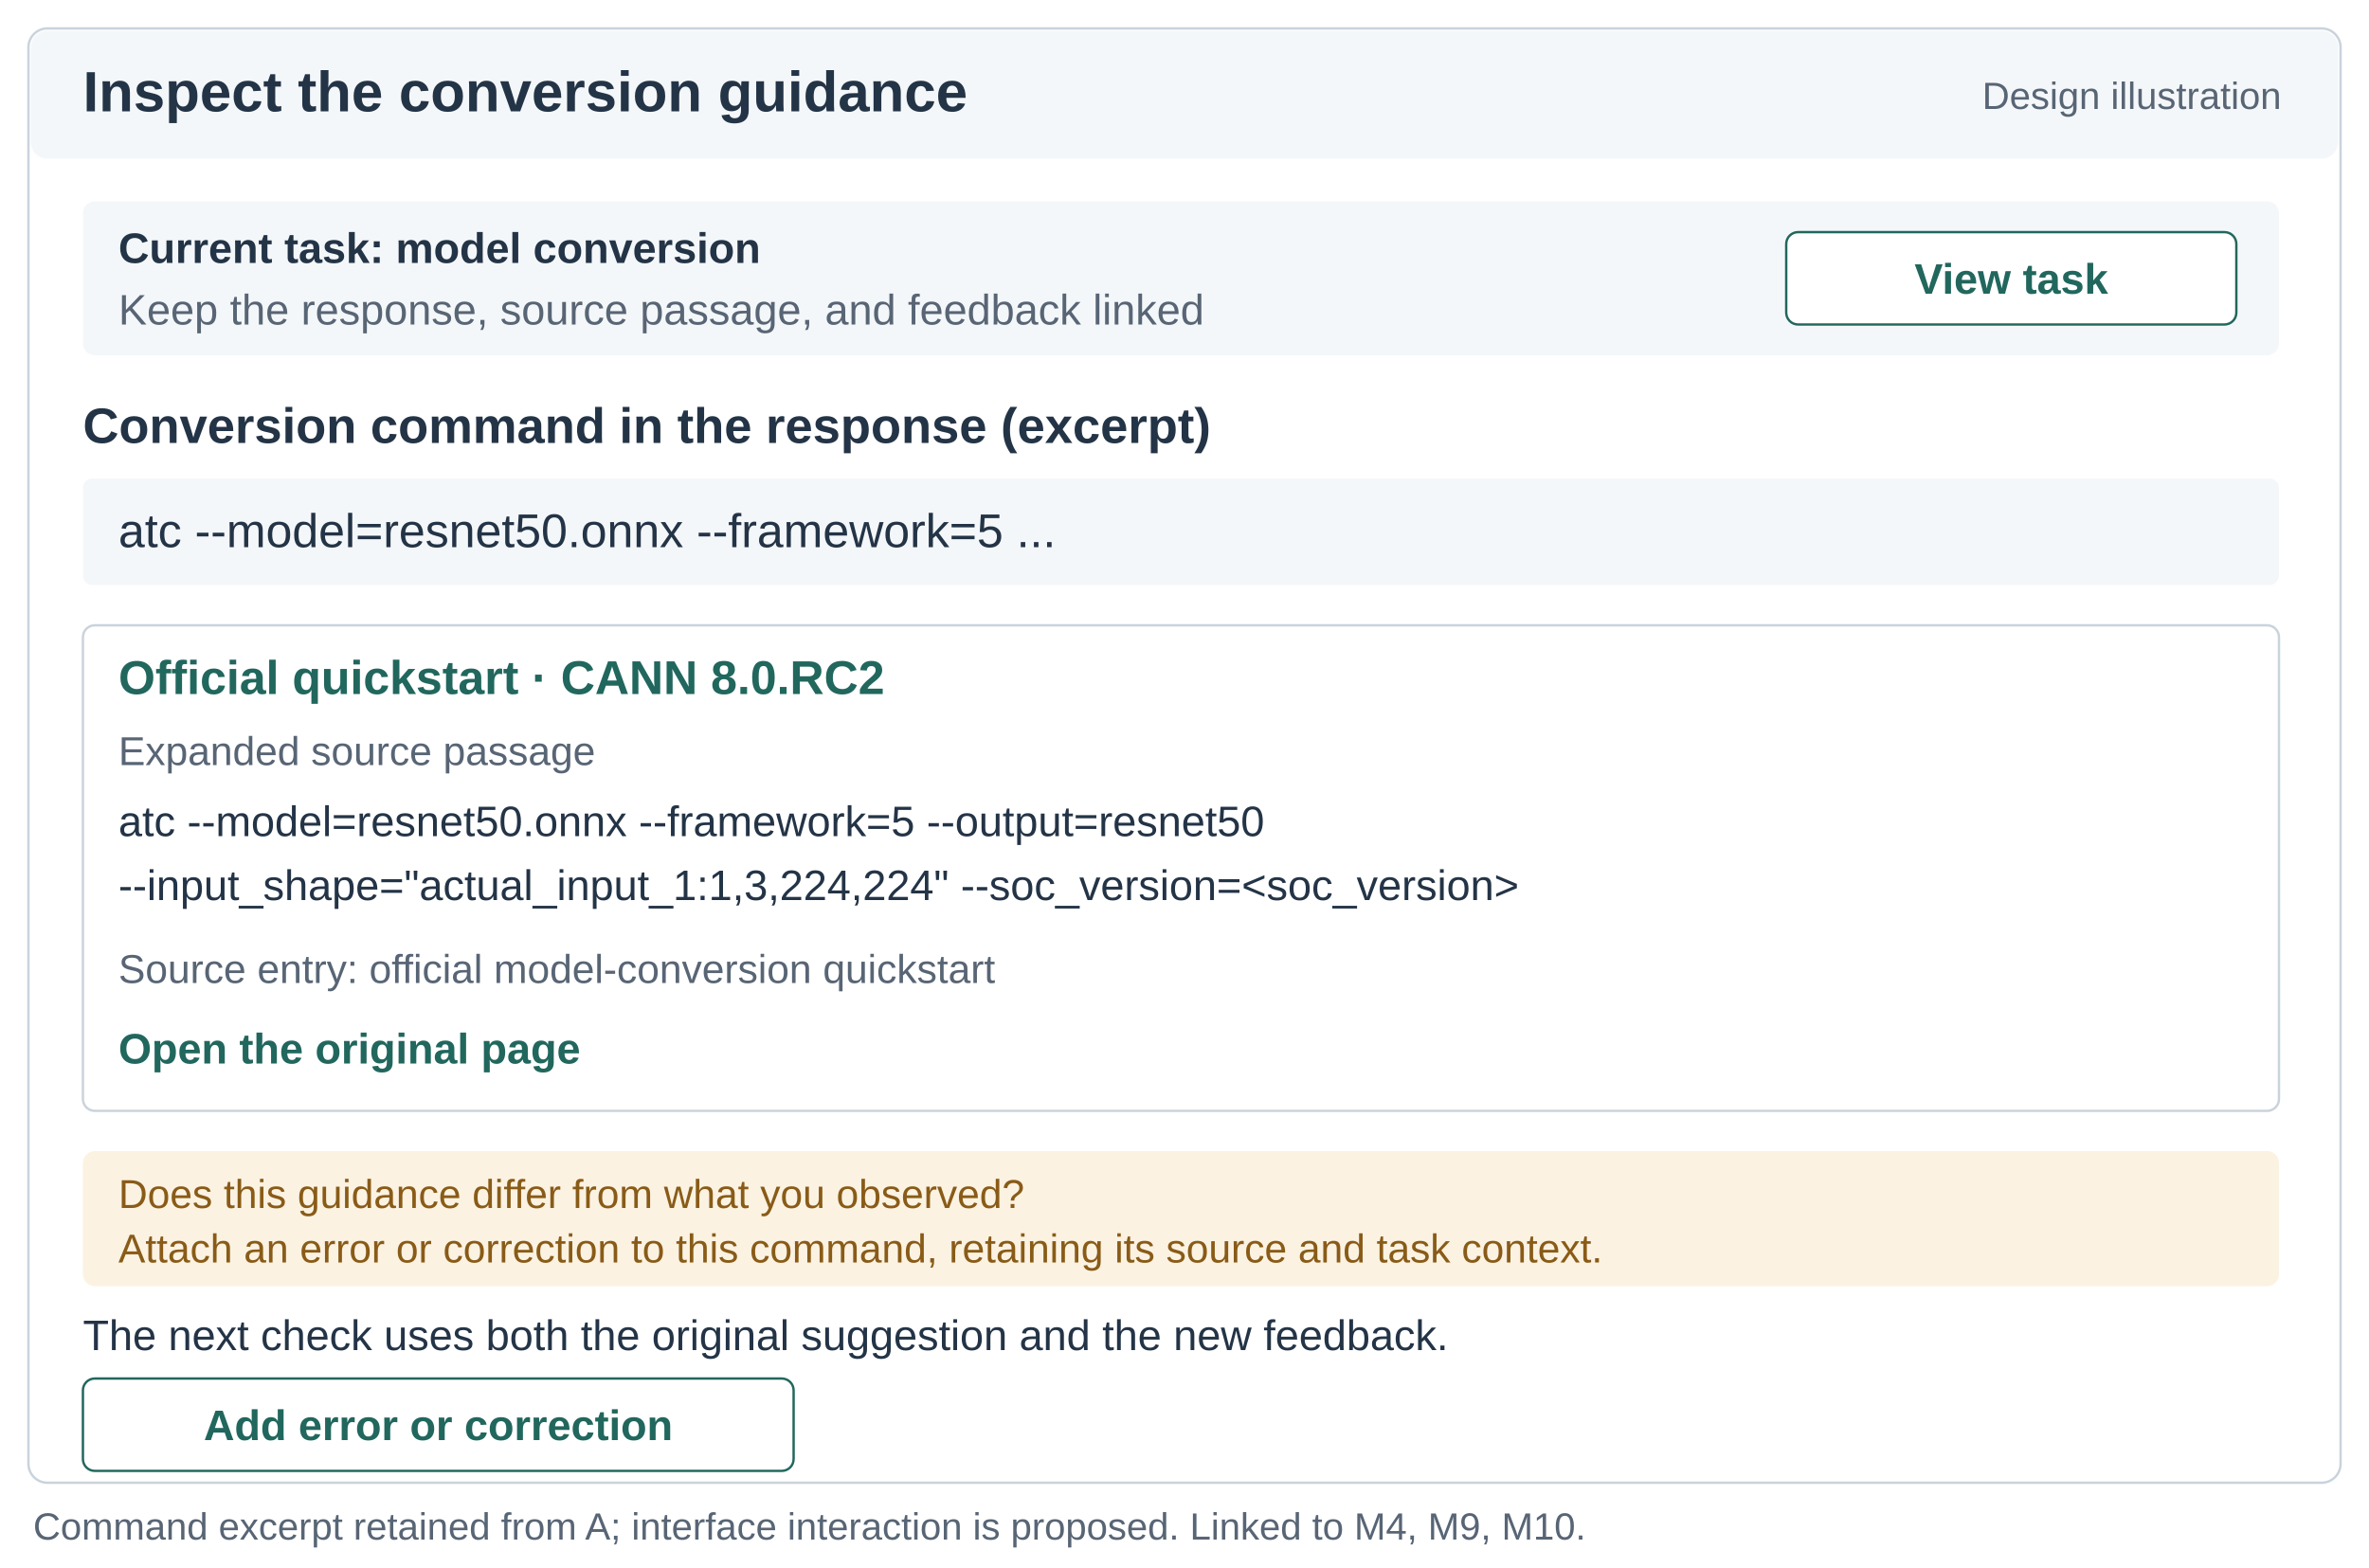
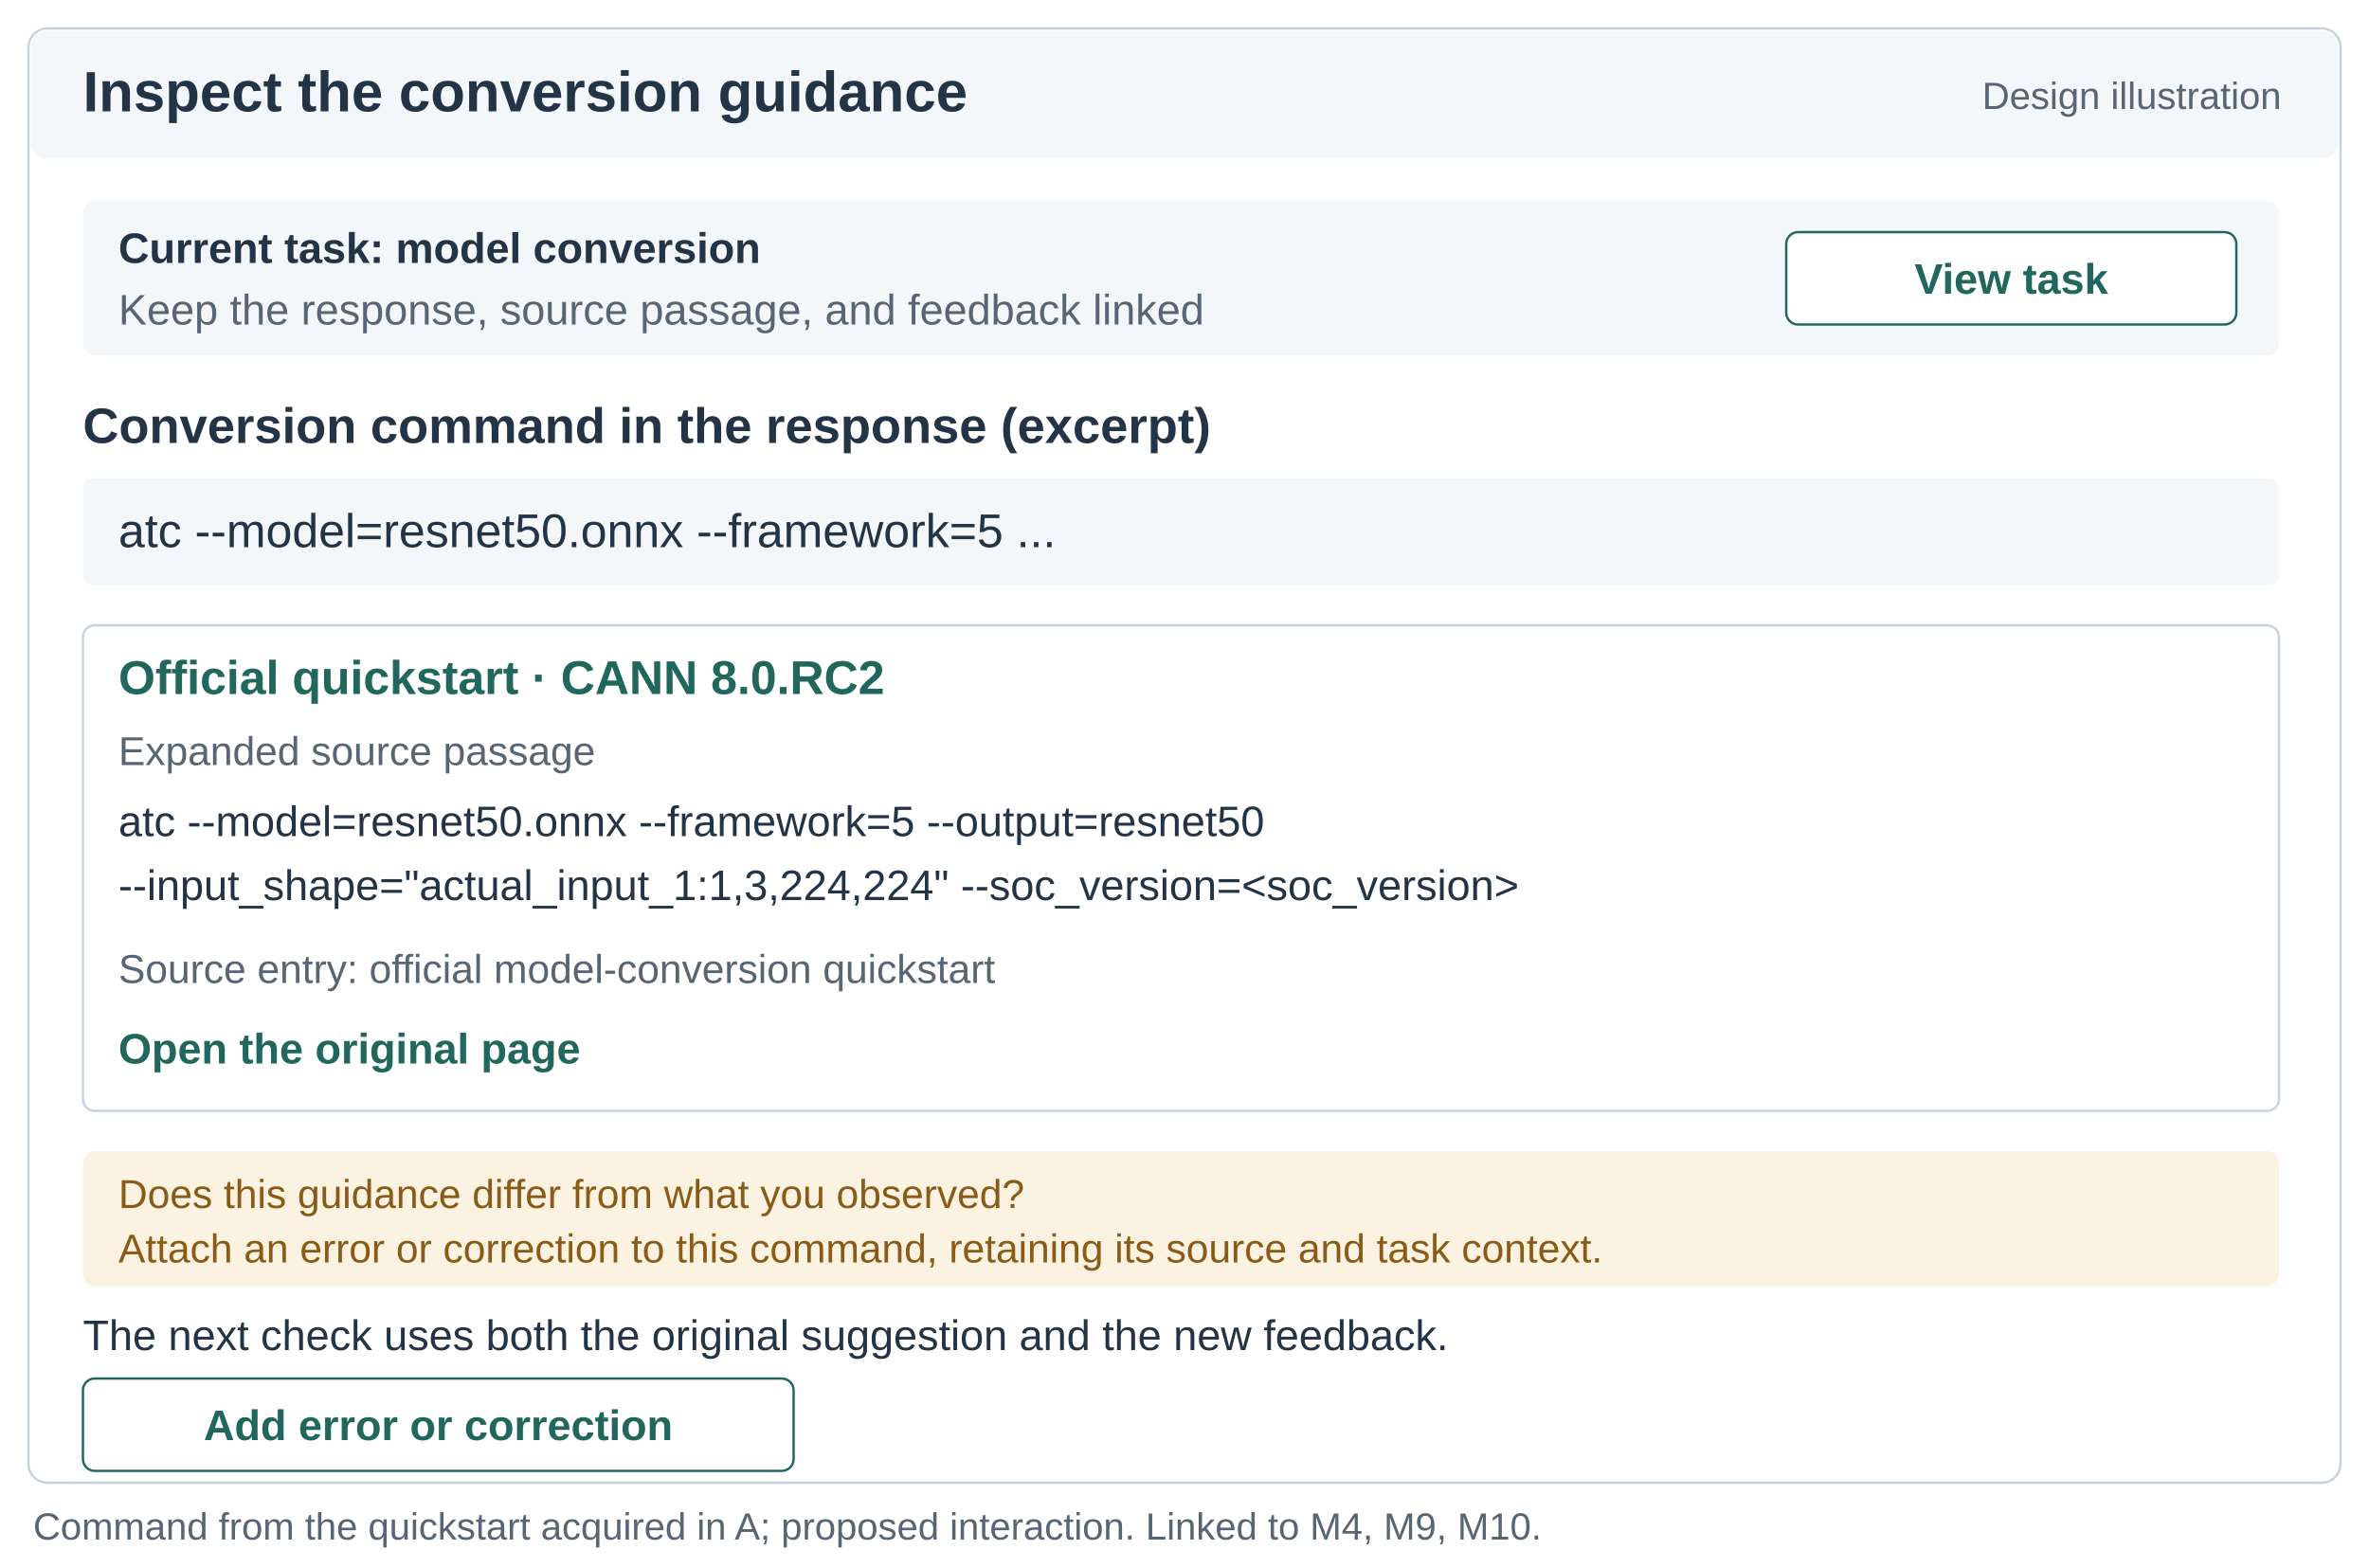
<svg xmlns="http://www.w3.org/2000/svg" width="1000" height="662" viewBox="0 0 1000 662" role="img">
  <rect width="100%" height="100%" fill="white" />
  <rect x="12" y="12" width="976" height="614" rx="8" fill="#ffffff" stroke="#c9d3dc" />
  <rect x="13" y="13" width="974" height="54" rx="7" fill="#f4f7f9" stroke="none" />
  <text x="35" y="47" font-family="Arial, PingFang SC, Noto Sans CJK SC, sans-serif" font-size="24" font-weight="700" text-anchor="start" fill="#243447">Inspect the conversion guidance</text>
  <text x="963" y="46" font-family="Arial, PingFang SC, Noto Sans CJK SC, sans-serif" font-size="16" font-weight="400" text-anchor="end" fill="#586575">Design illustration</text>
  <rect x="35" y="85" width="927" height="65" rx="5" fill="#f4f7f9" stroke="none" />
  <text x="50" y="111" font-family="Arial, PingFang SC, Noto Sans CJK SC, sans-serif" font-size="18" font-weight="700" text-anchor="start" fill="#243447">Current task: model conversion</text>
  <text x="50" y="137" font-family="Arial, PingFang SC, Noto Sans CJK SC, sans-serif" font-size="18" font-weight="400" text-anchor="start" fill="#586575">Keep the response, source passage, and feedback linked</text>
  <rect x="754" y="98" width="190" height="39" rx="5" fill="#ffffff" stroke="#21675d" />
  <text x="849.0" y="124" font-family="Arial, PingFang SC, Noto Sans CJK SC, sans-serif" font-size="18" font-weight="700" text-anchor="middle" fill="#21675d">View task</text>
  <text x="35" y="187" font-family="Arial, PingFang SC, Noto Sans CJK SC, sans-serif" font-size="21" font-weight="700" text-anchor="start" fill="#243447">Conversion command in the response (excerpt)</text>
  <rect x="35" y="202" width="927" height="45" rx="4" fill="#f4f7f9" stroke="none" />
  <text x="50" y="231" font-family="Arial, PingFang SC, Noto Sans CJK SC, sans-serif" font-size="20" font-weight="400" text-anchor="start" fill="#243447">atc --model=resnet50.onnx --framework=5 ...</text>
  <rect x="35" y="264" width="927" height="205" rx="5" fill="#ffffff" stroke="#c9d3dc" />
  <text x="50" y="293" font-family="Arial, PingFang SC, Noto Sans CJK SC, sans-serif" font-size="20" font-weight="700" text-anchor="start" fill="#21675d">Official quickstart · CANN 8.0.RC2</text>
  <text x="50" y="323" font-family="Arial, PingFang SC, Noto Sans CJK SC, sans-serif" font-size="17" font-weight="400" text-anchor="start" fill="#586575">Expanded source passage</text>
  <text x="50" y="353" font-family="Arial, PingFang SC, Noto Sans CJK SC, sans-serif" font-size="18" font-weight="400" text-anchor="start" fill="#243447">atc --model=resnet50.onnx --framework=5 --output=resnet50</text>
  <text x="50" y="380" font-family="Arial, PingFang SC, Noto Sans CJK SC, sans-serif" font-size="18" font-weight="400" text-anchor="start" fill="#243447">--input_shape="actual_input_1:1,3,224,224" --soc_version=&lt;soc_version&gt;</text>
  <text x="50" y="415" font-family="Arial, PingFang SC, Noto Sans CJK SC, sans-serif" font-size="17" font-weight="400" text-anchor="start" fill="#586575">Source entry: official model-conversion quickstart</text>
  <text x="50" y="449" font-family="Arial, PingFang SC, Noto Sans CJK SC, sans-serif" font-size="18" font-weight="700" text-anchor="start" fill="#21675d">Open the original page</text>
  <rect x="35" y="486" width="927" height="57" rx="5" fill="#fbf2e2" stroke="none" />
  <text x="50" y="510" font-family="Arial, PingFang SC, Noto Sans CJK SC, sans-serif" font-size="17" font-weight="400" text-anchor="start" fill="#895b17">Does this guidance differ from what you observed?</text>
  <text x="50" y="533" font-family="Arial, PingFang SC, Noto Sans CJK SC, sans-serif" font-size="17" font-weight="400" text-anchor="start" fill="#895b17">Attach an error or correction to this command, retaining its source and task context.</text>
  <text x="35" y="570" font-family="Arial, PingFang SC, Noto Sans CJK SC, sans-serif" font-size="18" font-weight="400" text-anchor="start" fill="#243447">The next check uses both the original suggestion and the new feedback.</text>
  <rect x="35" y="582" width="300" height="39" rx="5" fill="#ffffff" stroke="#21675d" />
  <text x="185.0" y="608" font-family="Arial, PingFang SC, Noto Sans CJK SC, sans-serif" font-size="18" font-weight="700" text-anchor="middle" fill="#21675d">Add error or correction</text>
-   <text x="14" y="650" font-family="Arial, PingFang SC, Noto Sans CJK SC, sans-serif" font-size="16" font-weight="400" text-anchor="start" fill="#586575">Command excerpt retained from A; interface interaction is proposed. Linked to M4, M9, M10.</text>
+   <text x="14" y="650" font-family="Arial, PingFang SC, Noto Sans CJK SC, sans-serif" font-size="16" font-weight="400" text-anchor="start" fill="#586575">Command from the quickstart acquired in A; proposed interaction. Linked to M4, M9, M10.</text>
</svg>
